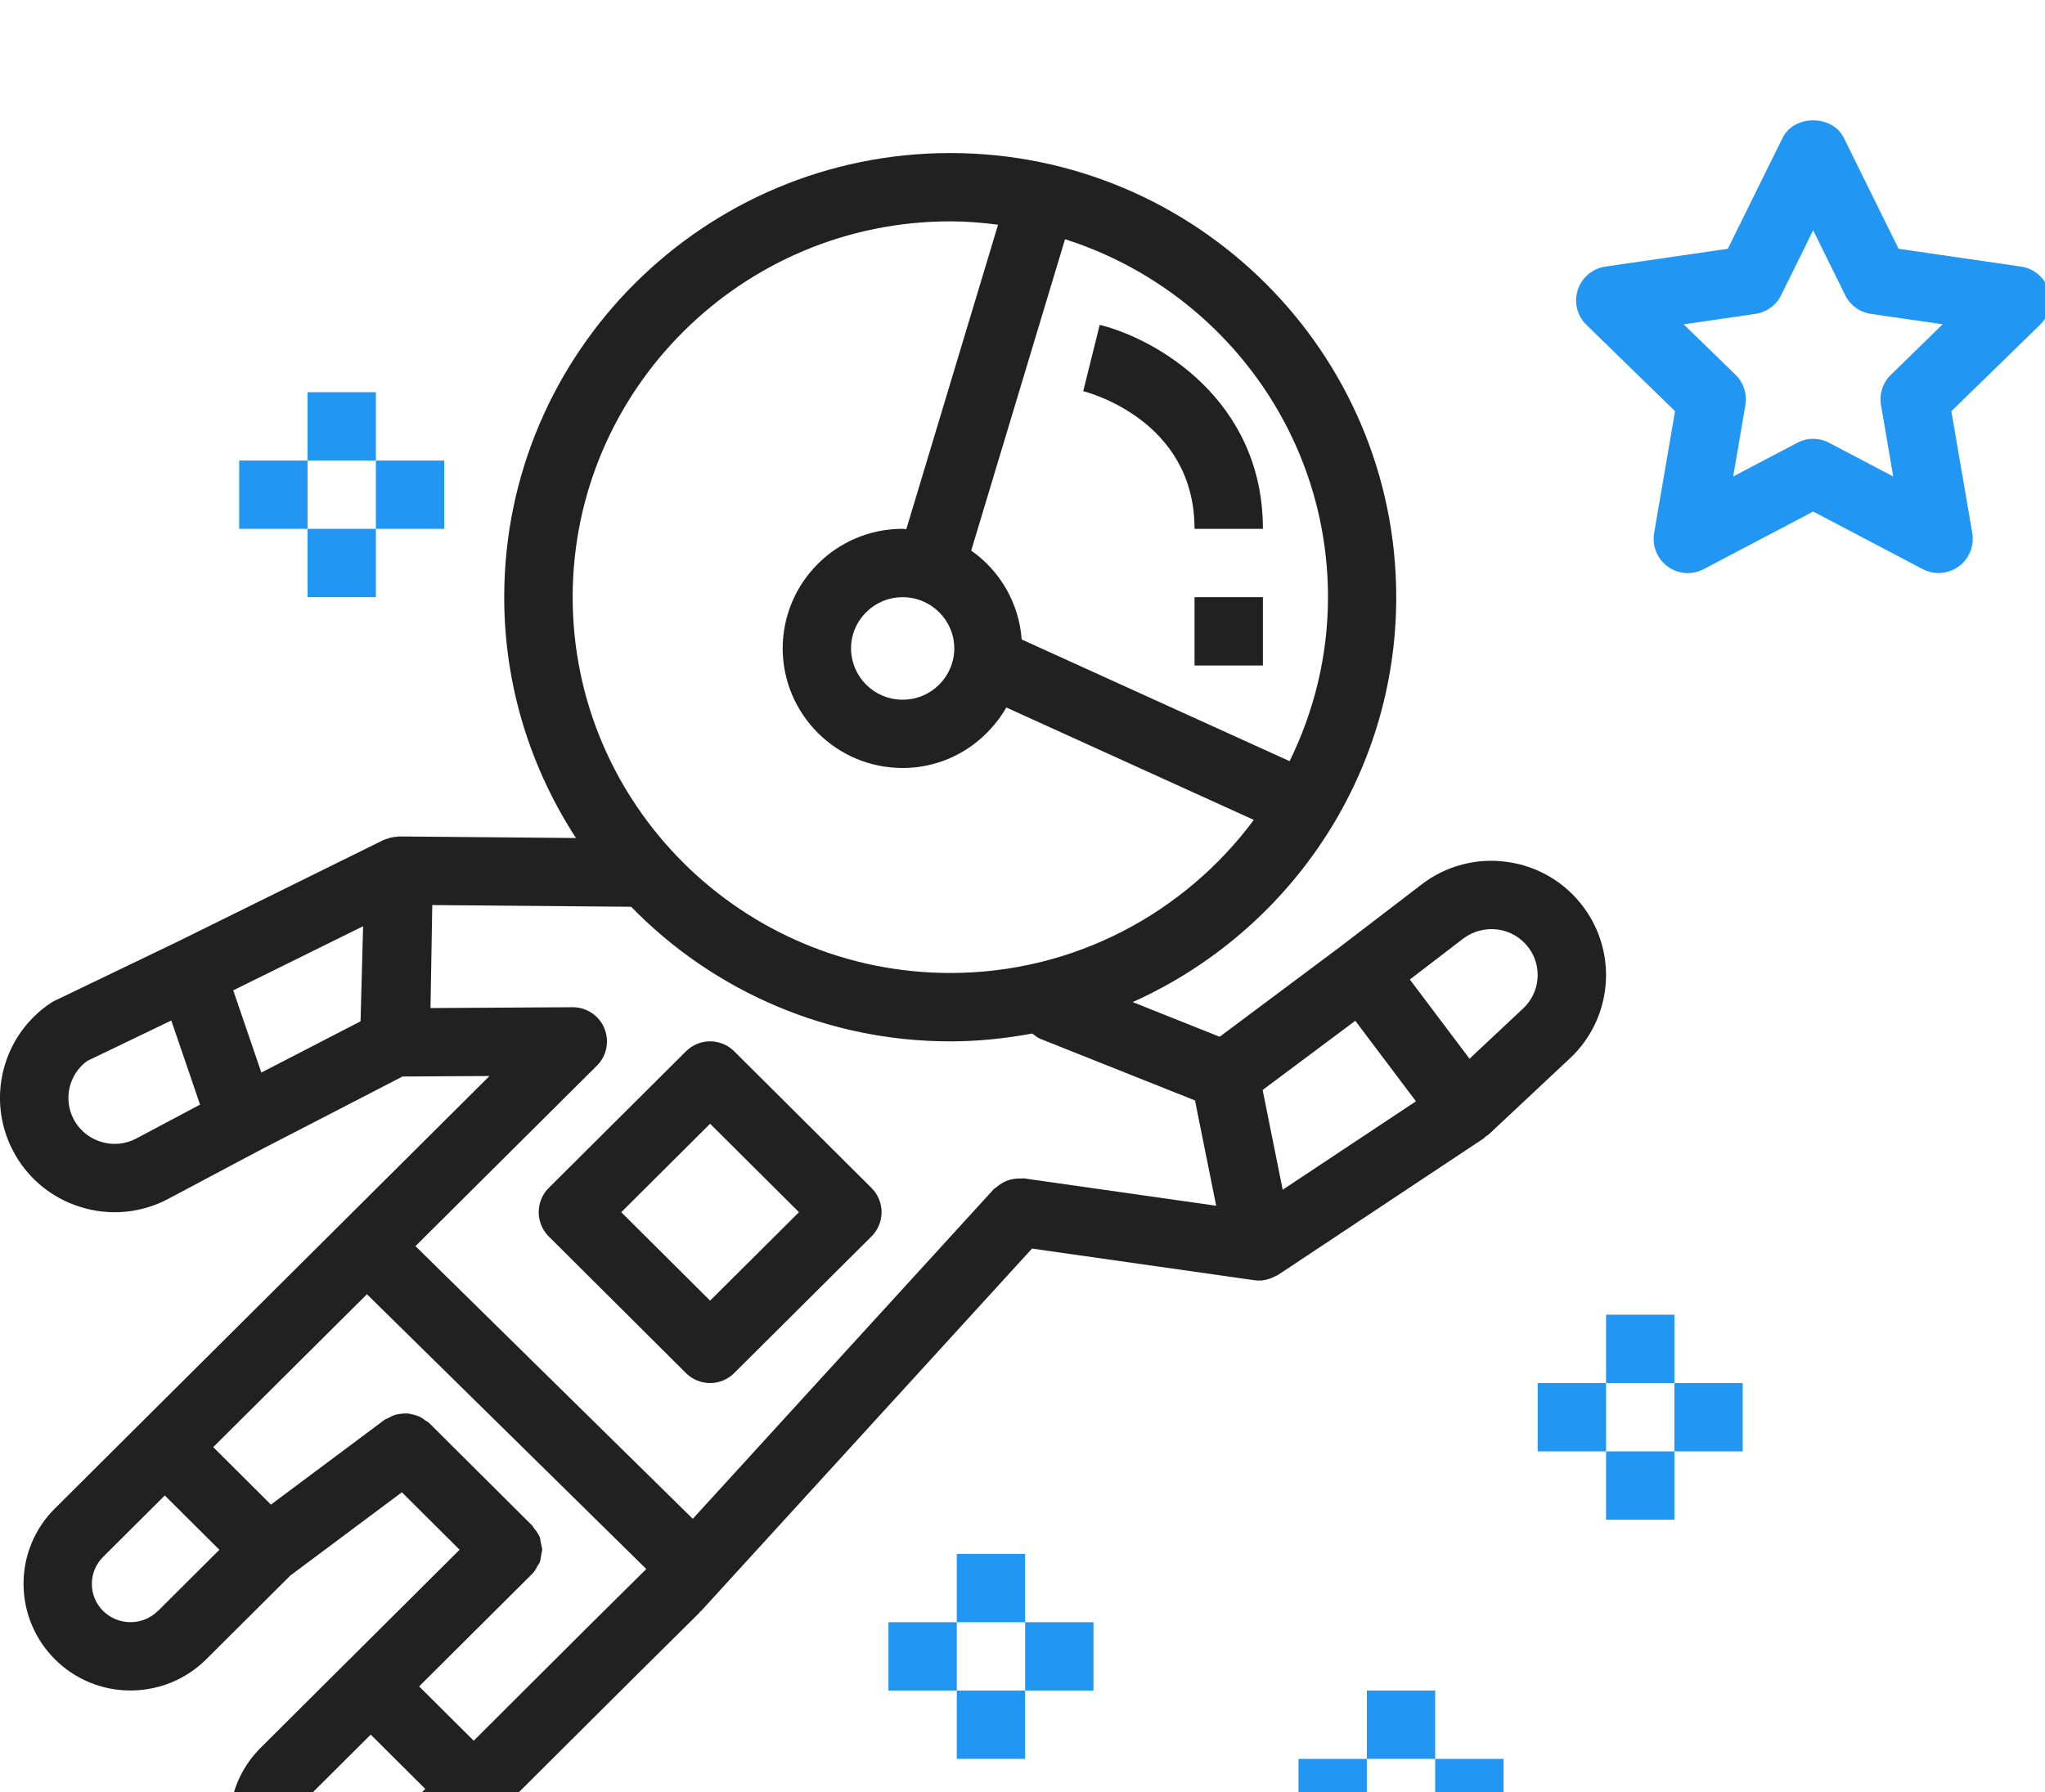
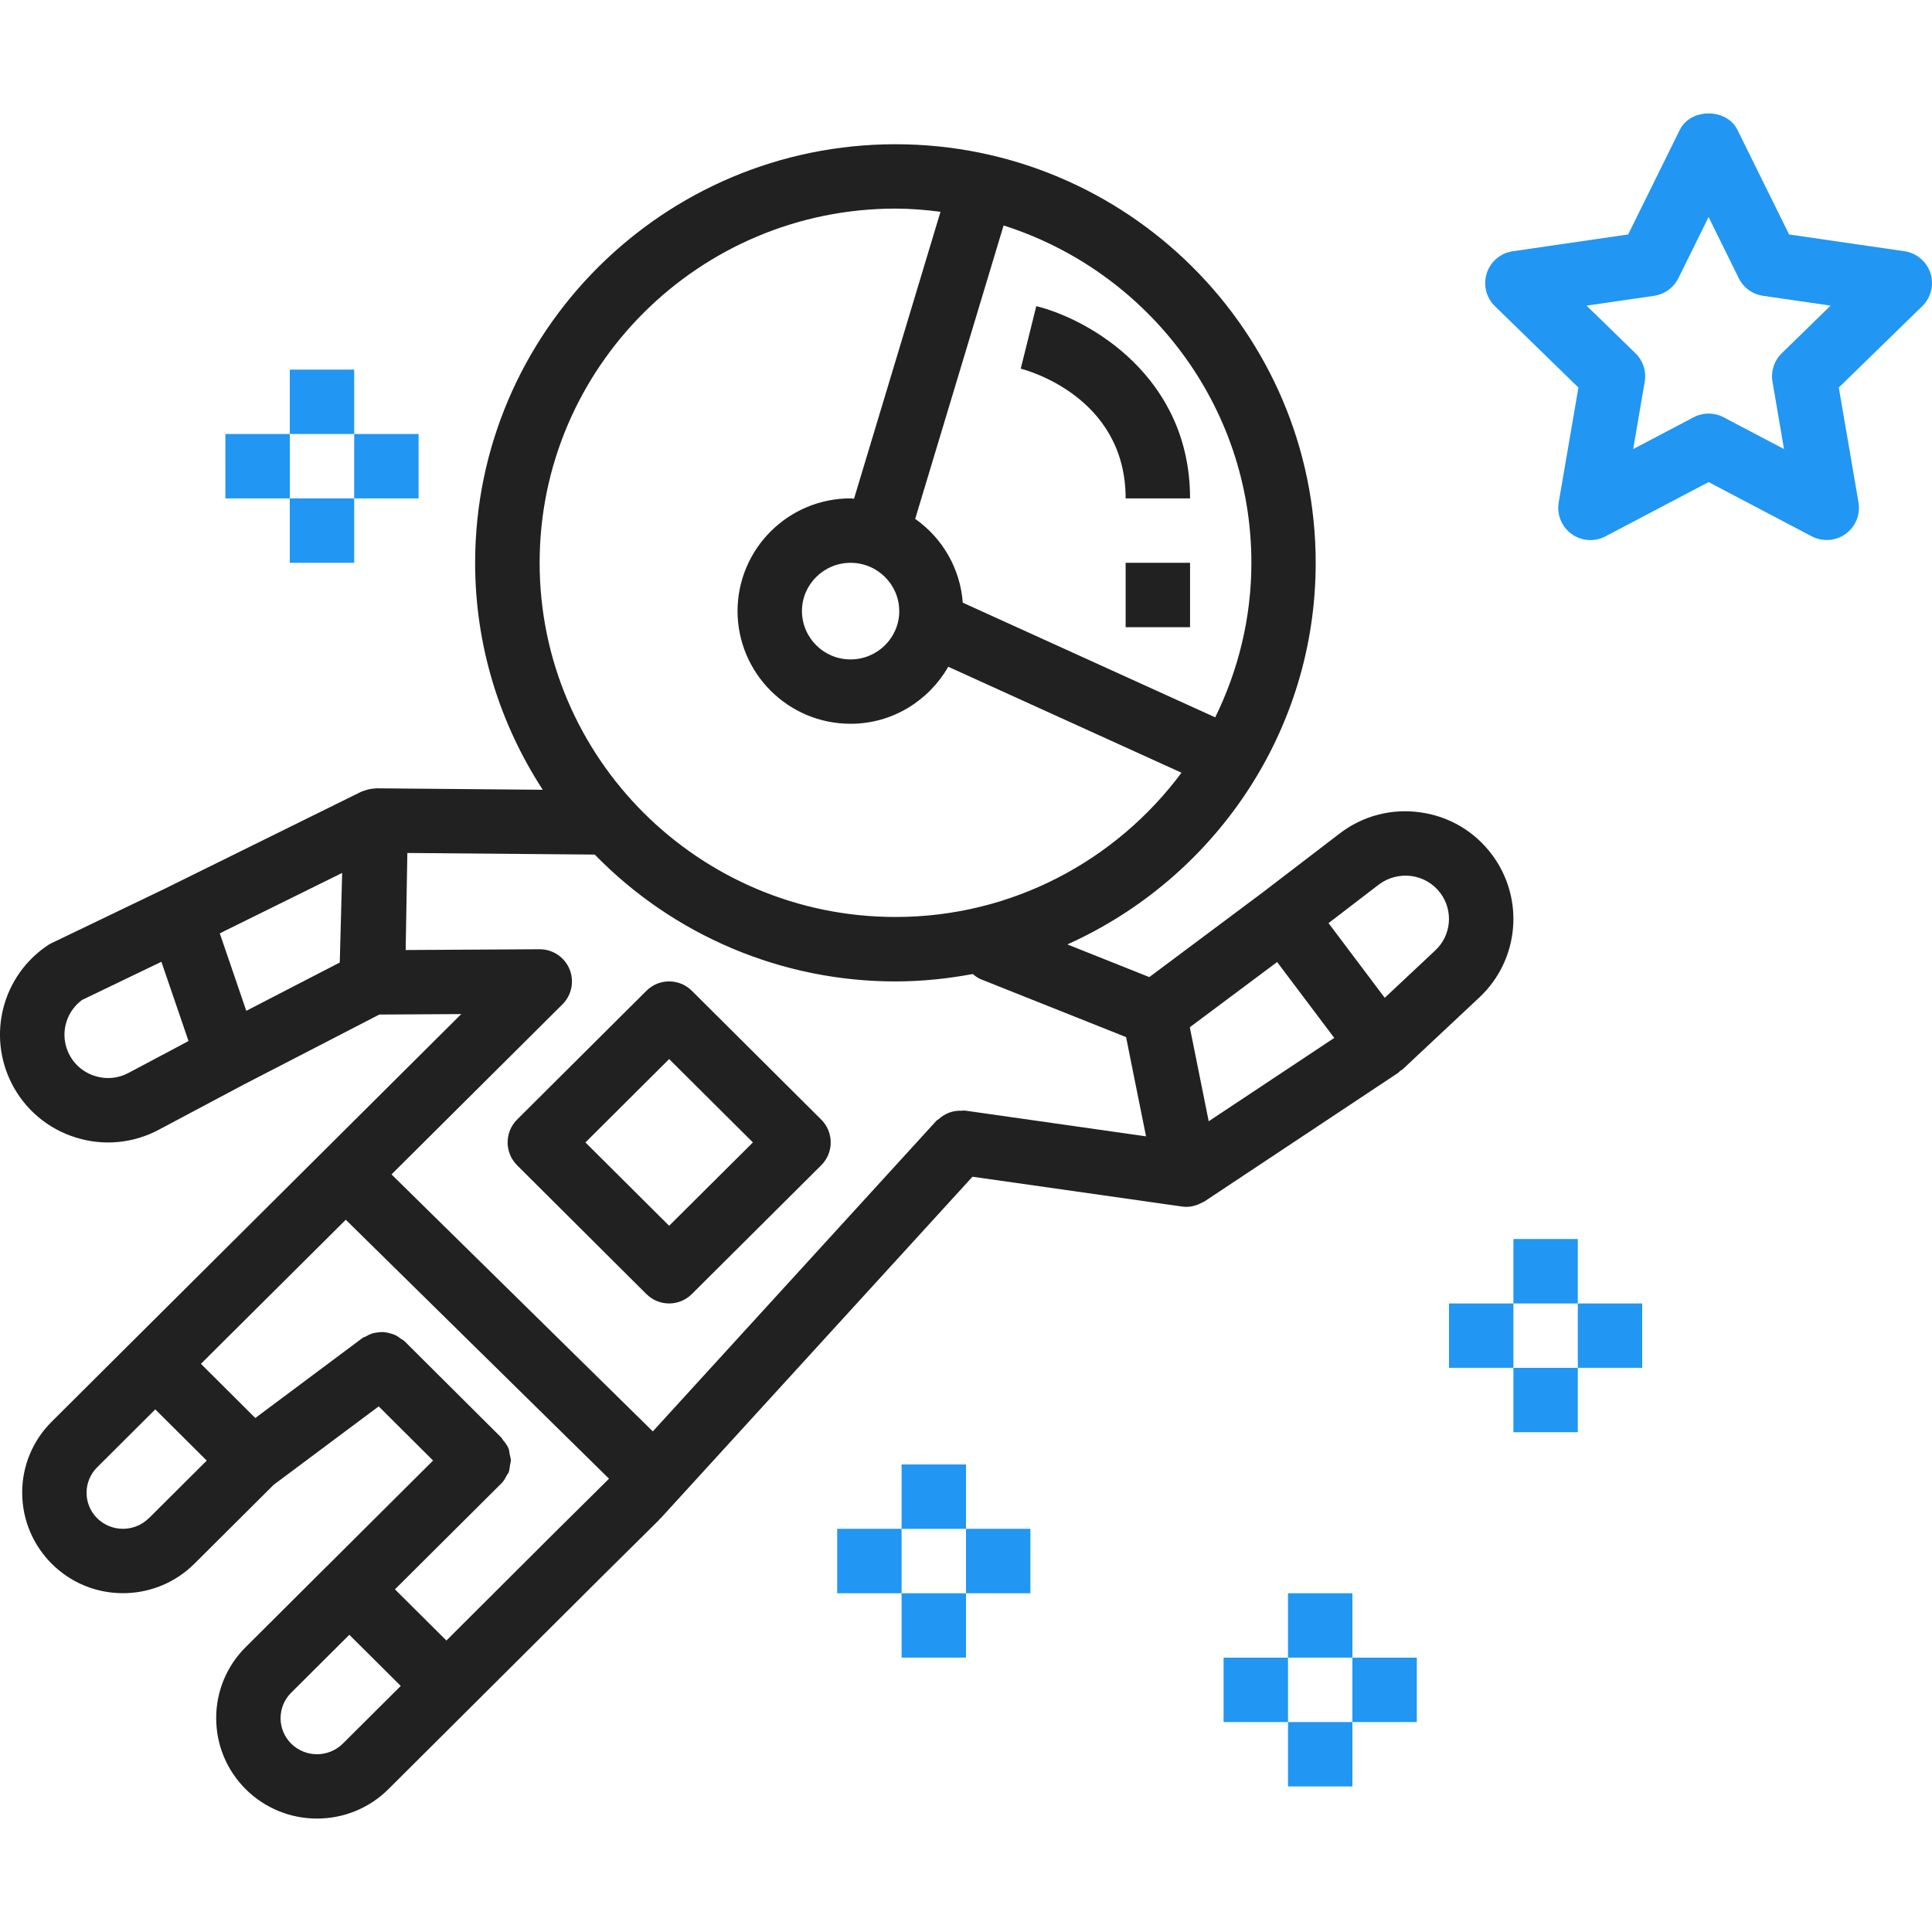
- <svg xmlns="http://www.w3.org/2000/svg">
-   <path d="M69.943 9.896a1.168 1.168 0 00-.941-.793l-4.18-.608-1.87-3.787c-.391-.798-1.7-.798-2.091 0l-1.87 3.787-4.18.608a1.167 1.167 0 00-.648 1.99l3.026 2.948-.714 4.162c-.075.438.105.88.463 1.142.363.263.837.296 1.23.088l3.738-1.966 3.738 1.966a1.168 1.168 0 001.693-1.23l-.714-4.162 3.025-2.949a1.17 1.17 0 00.295-1.196zM64.556 12.8c-.275.267-.4.655-.335 1.033l.417 2.437-2.188-1.15a1.164 1.164 0 00-1.088 0l-2.188 1.15.417-2.437a1.168 1.168 0 00-.334-1.033l-1.773-1.726 2.448-.356c.38-.055.708-.294.879-.639l1.094-2.216 1.094 2.216c.17.345.498.584.879.639l2.448.355-1.77 1.727zm-7.389 32.092h-2.333v2.334h2.333v-2.334zm0 4.668h-2.333v2.332h2.333V49.56zm2.333-2.334h-2.333v2.333H59.5v-2.333zm-4.666 0H52.5v2.333h2.334v-2.333zM49 57.726h-2.333v2.333H49v-2.333zm0 4.667h-2.333v2.333H49v-2.333zm2.334-2.333H49v2.333h2.334v-2.334zm-4.667 0h-2.334v2.333h2.334v-2.334zM35 53.06h-2.333v2.333H35v-2.334zm0 4.666h-2.333v2.333H35v-2.333zm2.333-2.334H35v2.334h2.333v-2.334zm-4.666 0h-2.334v2.334h2.334v-2.334zm-19.834-42H10.5v2.333h2.333v-2.333zm0 4.667H10.5v2.333h2.333V18.06zm2.333-2.334h-2.333v2.334h2.333v-2.334zm-4.666 0H8.166v2.334H10.5v-2.334z" fill="#2196F3" />
-   <path d="M54.063 30.974a3.88 3.88 0 00-2.599-1.541 3.886 3.886 0 00-2.93.77l-2.74 2.097-.001.002-4.151 3.1-2.97-1.184c5.296-2.376 8.998-7.674 8.998-13.825 0-8.363-6.83-15.167-15.227-15.167S17.215 12.03 17.215 20.393c0 3.031.907 5.85 2.45 8.222l-6.046-.053h-.01c-.019 0-.034.01-.051.01a1.143 1.143 0 00-.34.069c-.028.01-.057.016-.084.029-.014.006-.028.007-.042.014L6.02 32.175c-.001 0-.003 0-.003.002l-4.141 1.991a.898.898 0 00-.138.077A3.895 3.895 0 00.43 39.268a3.884 3.884 0 002.31 1.944 3.891 3.891 0 003.016-.281l3.036-1.614 4.952-2.558 2.968-.017L4.808 48.588c0 .002-.002.002-.003.003l-2.928 2.916a3.607 3.607 0 00-1.073 2.577 3.647 3.647 0 003.652 3.64c.936 0 1.869-.355 2.582-1.062l2.875-2.863 3.808-2.843 1.97 1.962-3.853 3.837-.004.002-2.928 2.917a3.608 3.608 0 00-1.073 2.576c0 .973.38 1.889 1.073 2.579a3.65 3.65 0 002.58 1.061c.935 0 1.87-.354 2.582-1.061l2.93-2.917 4.686-4.667.002-.003 2.21-2.188-.01-.008c.015-.014.035-.019.049-.034l11.3-12.377 7.593 1.08c.055.008.11.012.165.012.14 0 .277-.034.41-.084.038-.014.071-.033.108-.051.042-.021.086-.033.126-.06l7.029-4.666c.026-.018.04-.046.064-.065.028-.022.063-.031.089-.056l2.78-2.605a3.892 3.892 0 00.465-5.166zM4.66 38.872a1.56 1.56 0 01-1.221.113 1.564 1.564 0 01-.465-2.755l2.874-1.383.692 2.022.29.85-2.17 1.153zm7.65-3.998l-3.387 1.75-.558-1.633-.402-1.174 4.434-2.189-.087 3.246zm33.03-14.482c0 2.009-.48 3.904-1.31 5.599l-9.147-4.155a4.07 4.07 0 00-1.724-3.035l3.203-10.632c5.2 1.654 8.978 6.506 8.978 12.223zm-25.788 0c0-7.076 5.784-12.834 12.894-12.834.553 0 1.094.047 1.63.115L30.943 18.07c-.042 0-.081-.013-.125-.013a4.094 4.094 0 00-4.096 4.084 4.095 4.095 0 004.096 4.083c1.52 0 2.832-.838 3.54-2.066l8.45 3.839c-2.352 3.164-6.114 5.227-10.362 5.227-7.11 0-12.894-5.757-12.894-12.833zm13.03 1.75a1.76 1.76 0 01-1.764 1.75 1.759 1.759 0 01-1.762-1.75c0-.965.79-1.75 1.762-1.75s1.763.785 1.763 1.75zM5.391 55.007a1.331 1.331 0 01-1.87.002 1.3 1.3 0 010-1.847l2.105-2.097L7.49 52.92l-2.097 2.089zm7.03 8.167a1.33 1.33 0 01-1.87.002 1.299 1.299 0 010-1.847l2.106-2.098.88.876.983.978-2.099 2.09zm7.616-7.588l-.003.003-3.86 3.85-.882-.877-.982-.977 3.857-3.84v-.001l.004-.002c.087-.088.142-.193.196-.297.015-.03.044-.056.057-.087.036-.09.042-.187.056-.281.007-.054.03-.104.03-.16 0-.077-.028-.153-.044-.23-.014-.07-.014-.141-.041-.209a1.167 1.167 0 00-.2-.3c-.022-.027-.03-.06-.054-.084h-.002s0-.003-.002-.004l-3.515-3.5c-.037-.038-.085-.053-.127-.084a1.116 1.116 0 00-.19-.127 1.084 1.084 0 00-.204-.07 1.12 1.12 0 00-.226-.044 1.133 1.133 0 00-.209.01c-.078.01-.151.02-.227.045a1.08 1.08 0 00-.206.098c-.044.024-.093.033-.133.063l-3.88 2.896-1.97-1.963 5.248-5.22 9.538 9.382-2.029 2.01zm14.917-15.349c-.034-.004-.066.008-.1.006a1.148 1.148 0 00-.252.015 1.076 1.076 0 00-.404.15 1.12 1.12 0 00-.181.134c-.028.024-.062.036-.088.064L23.653 51.862l-9.468-9.311 6.197-6.165a1.168 1.168 0 00-.83-1.993l-4.854.028.061-3.516 6.79.058a15.2 15.2 0 0010.897 4.596c.957 0 1.89-.1 2.799-.268.087.07.174.14.283.185l5.272 2.1.333 1.66.39 1.936-6.569-.935zm8.84.39l-.685-3.408 3.164-2.363.828 1.1 1.242 1.65-4.55 3.02zm8.21-6.193l-1.832 1.718-2.037-2.705 1.818-1.394c.34-.261.768-.367 1.188-.313.422.06.796.28 1.05.622a1.562 1.562 0 01-.187 2.072z" fill="#212121" />
-   <path d="M29.755 40.565l-4.688-4.667a1.166 1.166 0 00-1.646 0l-4.687 4.667a1.172 1.172 0 000 1.654l4.686 4.667a1.166 1.166 0 001.647 0l4.688-4.667a1.167 1.167 0 000-1.654zm-5.51 3.848l-3.034-3.02 3.033-3.021 3.035 3.02-3.035 3.02zm13.302-33.321l-.564 2.266c.156.039 3.801.988 3.801 4.7h2.334c0-4.412-3.644-6.486-5.571-6.966zm5.571 9.3h-2.334v2.333h2.334v-2.333z" fill="#212121" />
+ <svg xmlns="http://www.w3.org/2000/svg" width="70" height="70" fill="none">
+   <path d="M69.943 9.896a1.168 1.168 0 00-.941-.793l-4.18-.608-1.87-3.787c-.391-.798-1.7-.798-2.091 0l-1.87 3.787-4.18.608a1.167 1.167 0 00-.648 1.99l3.026 2.948-.714 4.162c-.075.438.105.88.463 1.142.363.263.837.296 1.23.088l3.738-1.966 3.738 1.966a1.168 1.168 0 001.693-1.23l-.714-4.162 3.025-2.949a1.17 1.17 0 00.295-1.196zM64.556 12.8c-.275.267-.4.655-.335 1.033l.417 2.437-2.188-1.15a1.164 1.164 0 00-1.088 0l-2.188 1.15.417-2.437a1.168 1.168 0 00-.334-1.033l-1.773-1.726 2.448-.356c.38-.055.708-.294.879-.639l1.094-2.216 1.094 2.216c.17.345.498.584.879.639l2.448.355-1.77 1.727zM57.167 44.892h-2.333v2.334h2.333v-2.334zM57.167 49.56h-2.333v2.332h2.333V49.56zM59.5 47.226h-2.333v2.333H59.5v-2.333zM54.834 47.226H52.5v2.333h2.334v-2.333zM49 57.726h-2.333v2.333H49v-2.333zM49 62.393h-2.333v2.333H49v-2.333zM51.334 60.06H49v2.333h2.334v-2.334zM46.667 60.06h-2.334v2.333h2.334v-2.334zM35 53.06h-2.333v2.333H35v-2.334zM35 57.726h-2.333v2.333H35v-2.333zM37.333 55.392H35v2.334h2.333v-2.334zM32.667 55.392h-2.334v2.334h2.334v-2.334zM12.833 13.392H10.5v2.333h2.333v-2.333zM12.833 18.059H10.5v2.333h2.333V18.06zM15.166 15.725h-2.333v2.334h2.333v-2.334zM10.5 15.725H8.166v2.334H10.5v-2.334z" fill="#2196F3" />
+   <path d="M54.063 30.974a3.88 3.88 0 00-2.599-1.541 3.886 3.886 0 00-2.93.77L45.794 32.3l-.001.002-4.151 3.1-2.97-1.184c5.296-2.376 8.998-7.674 8.998-13.825 0-8.363-6.83-15.167-15.227-15.167s-15.228 6.804-15.228 15.167c0 3.031.907 5.85 2.45 8.222l-6.046-.053h-.01c-.019 0-.034.01-.051.01a1.143 1.143 0 00-.34.069c-.028.01-.057.016-.084.029-.014.006-.028.007-.042.014l-7.072 3.491c-.001 0-.003 0-.003.002l-4.141 1.991a.898.898 0 00-.138.077A3.895 3.895 0 00.43 39.268a3.884 3.884 0 002.31 1.944 3.891 3.891 0 003.016-.281l3.036-1.614 4.952-2.558 2.968-.017L4.808 48.588c0 .002-.002.002-.003.003l-2.928 2.916a3.607 3.607 0 00-1.073 2.577 3.647 3.647 0 003.652 3.64c.936 0 1.869-.355 2.582-1.062l2.875-2.863 3.808-2.843 1.97 1.962-3.853 3.837-.004.002-2.928 2.917a3.608 3.608 0 00-1.073 2.576c0 .973.38 1.889 1.073 2.579a3.65 3.65 0 002.58 1.061c.935 0 1.87-.354 2.582-1.061l2.93-2.917 4.686-4.667.002-.003 2.21-2.188-.01-.008c.015-.014.035-.019.049-.034l11.3-12.377 7.593 1.08c.055.008.11.012.165.012.14 0 .277-.034.41-.084.038-.014.071-.033.108-.051.042-.021.086-.033.126-.06l7.029-4.666c.026-.018.04-.046.064-.065.028-.022.063-.031.089-.056l2.78-2.605a3.892 3.892 0 00.465-5.166zM4.66 38.872a1.56 1.56 0 01-1.221.113 1.564 1.564 0 01-.465-2.755l2.874-1.383.692 2.022.29.85-2.17 1.153zm7.65-3.998l-3.387 1.75-.558-1.633-.402-1.174 4.434-2.189-.087 3.246zm33.03-14.482c0 2.009-.48 3.904-1.31 5.599l-9.147-4.155a4.07 4.07 0 00-1.724-3.035l3.203-10.632c5.2 1.654 8.978 6.506 8.978 12.223zm-25.788 0c0-7.076 5.784-12.834 12.894-12.834.553 0 1.094.047 1.63.115L30.943 18.07c-.042 0-.081-.013-.125-.013a4.094 4.094 0 00-4.096 4.084 4.095 4.095 0 004.096 4.083c1.52 0 2.832-.838 3.54-2.066l8.45 3.839c-2.352 3.164-6.114 5.227-10.362 5.227-7.11 0-12.894-5.757-12.894-12.833zm13.03 1.75c0 .965-.792 1.75-1.764 1.75a1.759 1.759 0 01-1.762-1.75c0-.965.79-1.75 1.762-1.75s1.763.785 1.763 1.75zM5.391 55.007a1.331 1.331 0 01-1.87.002 1.3 1.3 0 010-1.847l2.105-2.097L7.49 52.92l-2.097 2.089zm7.03 8.167a1.33 1.33 0 01-1.87.002 1.299 1.299 0 010-1.847l2.106-2.098.88.876.983.978-2.099 2.09zm7.616-7.588l-.003.003-3.86 3.85-.882-.877-.982-.977 3.857-3.84v-.001l.004-.002c.087-.088.142-.193.196-.297.015-.03.044-.056.057-.087.036-.09.042-.187.056-.281.007-.054.03-.104.03-.16 0-.077-.028-.153-.044-.23-.014-.07-.014-.141-.041-.209a1.167 1.167 0 00-.2-.3c-.022-.027-.03-.06-.054-.084h-.002s0-.003-.002-.004l-3.515-3.5c-.037-.038-.085-.053-.127-.084a1.116 1.116 0 00-.19-.127 1.084 1.084 0 00-.204-.07 1.12 1.12 0 00-.226-.044 1.133 1.133 0 00-.209.01c-.078.01-.151.02-.227.045a1.08 1.08 0 00-.206.098c-.044.024-.093.033-.133.063l-3.88 2.896-1.97-1.963 5.248-5.22 9.538 9.382-2.029 2.01zm14.917-15.349c-.034-.004-.066.008-.1.006a1.148 1.148 0 00-.252.015 1.076 1.076 0 00-.404.15 1.12 1.12 0 00-.181.134c-.028.024-.062.036-.088.064L23.653 51.862l-9.468-9.311 6.197-6.165a1.168 1.168 0 00-.83-1.993l-4.854.028.061-3.516 6.79.058a15.2 15.2 0 0010.897 4.596c.957 0 1.89-.1 2.799-.268.087.07.174.14.283.185l5.272 2.1.333 1.66.39 1.936-6.569-.935zm8.84.39l-.685-3.408 3.164-2.363.828 1.1 1.242 1.65-4.55 3.02zm8.21-6.193l-1.832 1.718-2.037-2.705 1.818-1.394c.34-.261.768-.367 1.188-.313.422.06.796.28 1.05.622a1.562 1.562 0 01-.187 2.072z" fill="#212121" />
+   <path d="M29.755 40.565l-4.688-4.667a1.166 1.166 0 00-1.646 0l-4.687 4.667a1.172 1.172 0 000 1.654l4.686 4.667a1.166 1.166 0 001.647 0l4.688-4.667a1.167 1.167 0 000-1.654zm-5.51 3.848l-3.034-3.02 3.033-3.021 3.035 3.02-3.035 3.02zM37.547 11.092l-.564 2.266c.156.039 3.801.988 3.801 4.7h2.334c0-4.412-3.644-6.486-5.571-6.966zM43.118 20.392h-2.334v2.333h2.334v-2.333z" fill="#212121" />
</svg>
